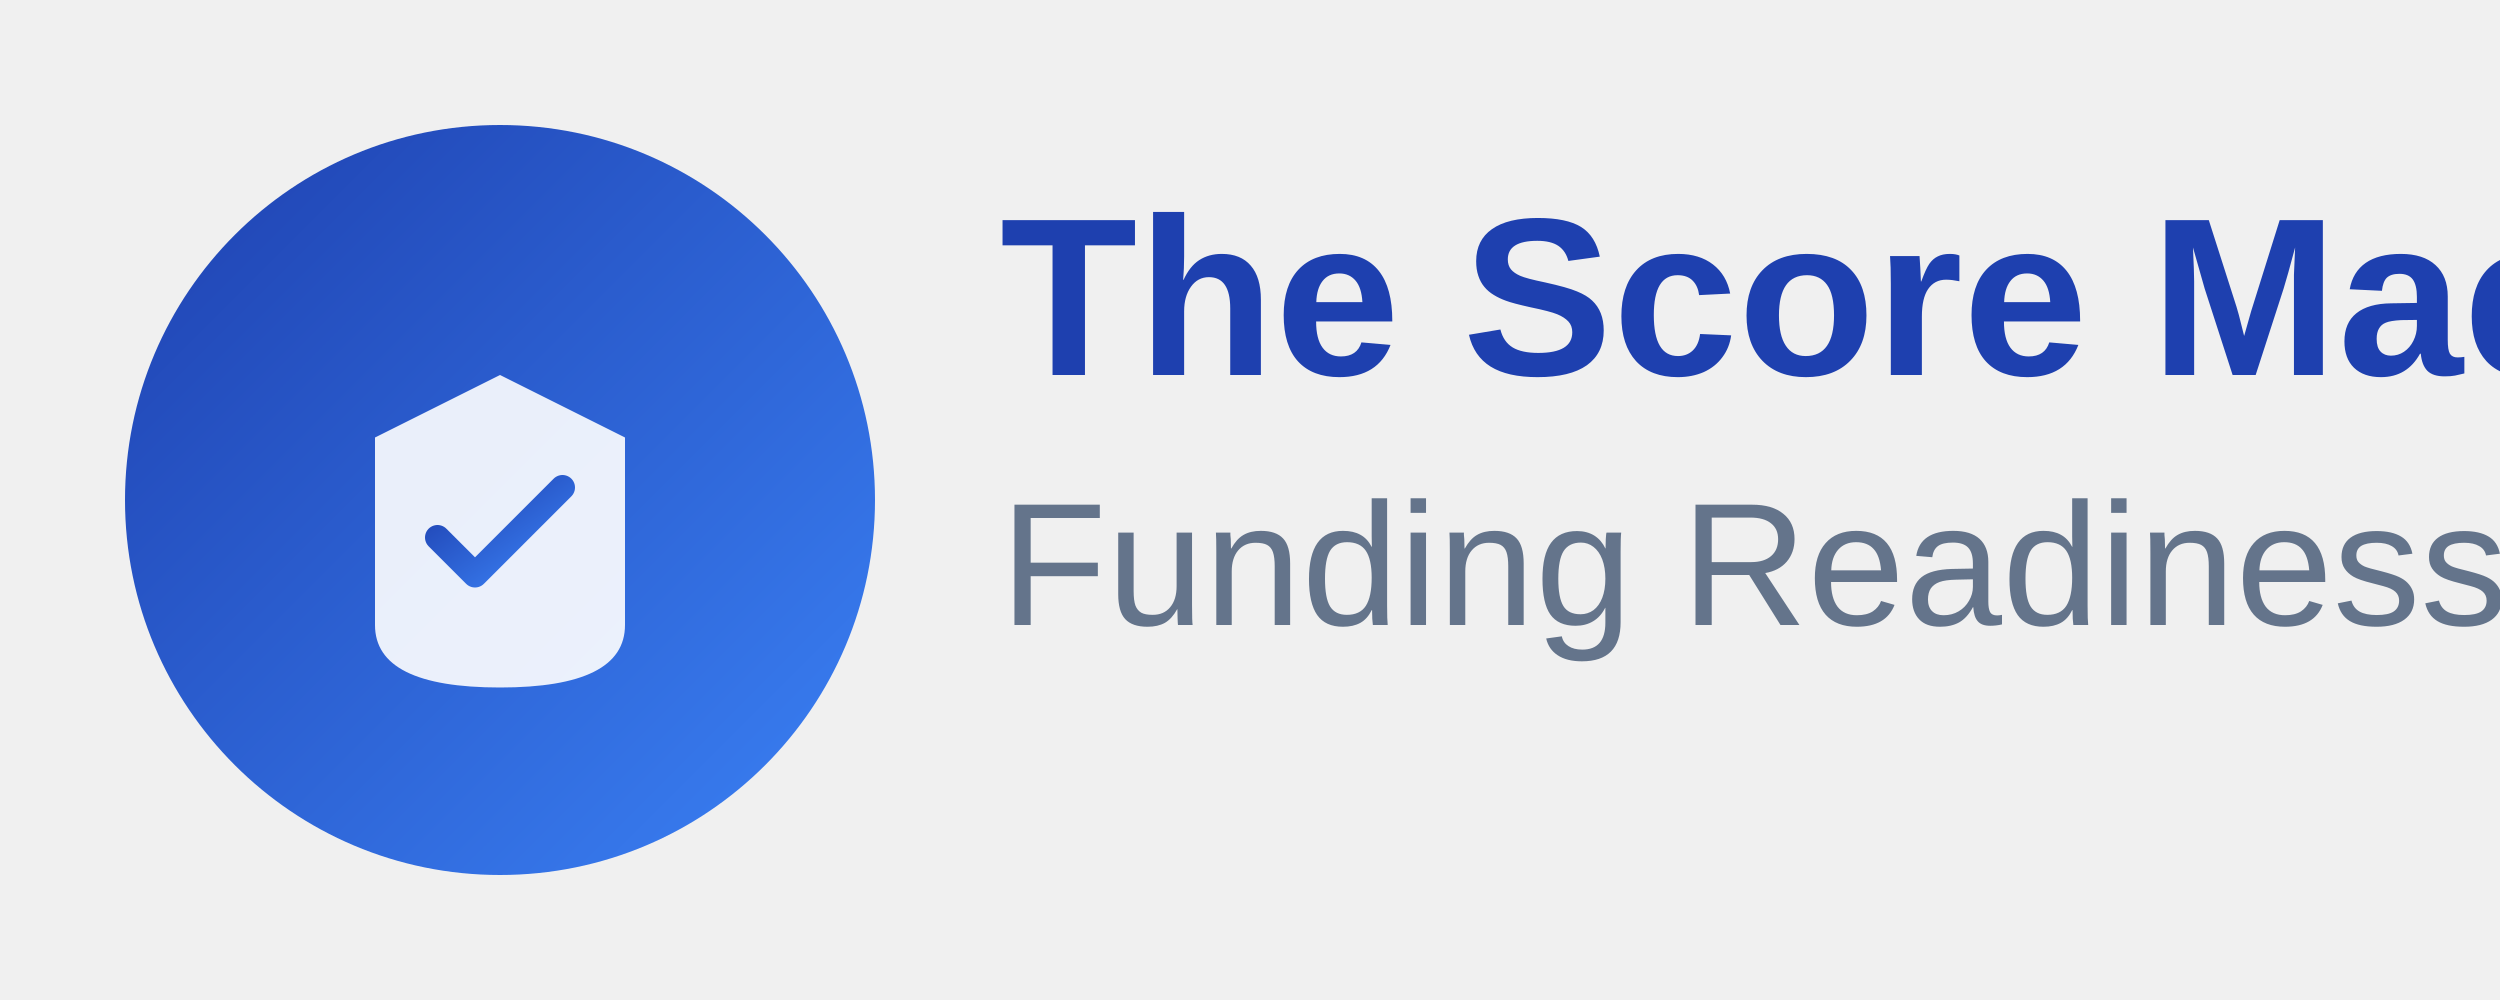
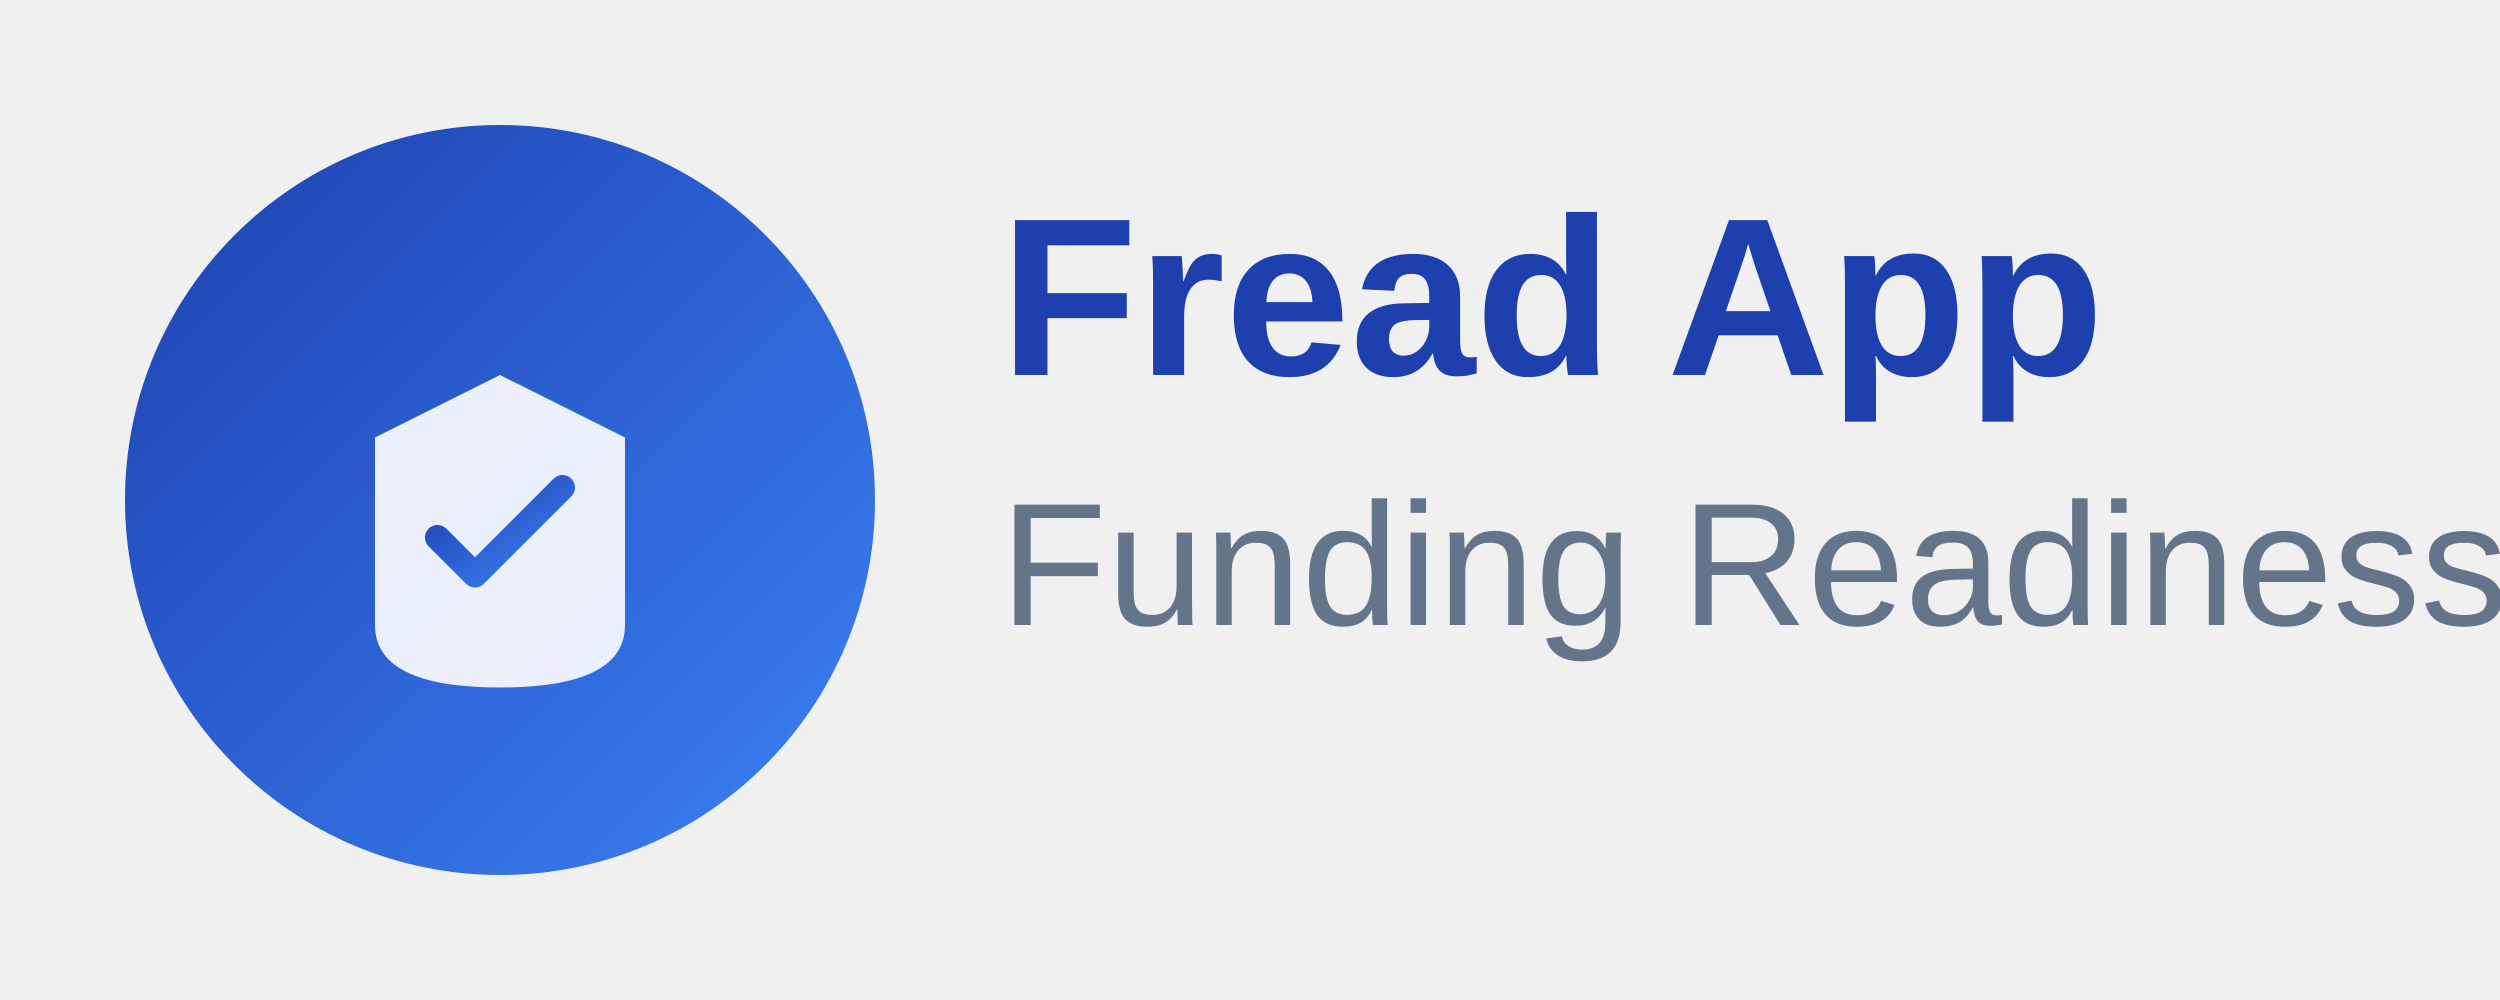
<svg xmlns="http://www.w3.org/2000/svg" width="200" height="80" viewBox="0 0 200 80">
  <defs>
    <linearGradient id="logoGradient" x1="0%" y1="0%" x2="100%" y2="100%">
      <stop offset="0%" style="stop-color:#1e40af;stop-opacity:1" />
      <stop offset="100%" style="stop-color:#3b82f6;stop-opacity:1" />
    </linearGradient>
  </defs>
  <circle cx="40" cy="40" r="30" fill="url(#logoGradient)" />
  <g transform="translate(25, 25)">
    <path d="M15 5 L25 10 L25 25 Q25 30 15 30 Q5 30 5 25 L5 10 Z" fill="white" opacity="0.9" />
    <path d="M10 18 L13 21 L20 14" stroke="url(#logoGradient)" stroke-width="2" fill="none" stroke-linecap="round" stroke-linejoin="round" />
  </g>
  <text x="80" y="30" font-family="Arial, sans-serif" font-size="18" font-weight="bold" fill="#1e40af">
-     The Score Machine
+     Fread App
  </text>
  <text x="80" y="50" font-family="Arial, sans-serif" font-size="14" fill="#64748b">
    Funding Readiness
  </text>
</svg>
